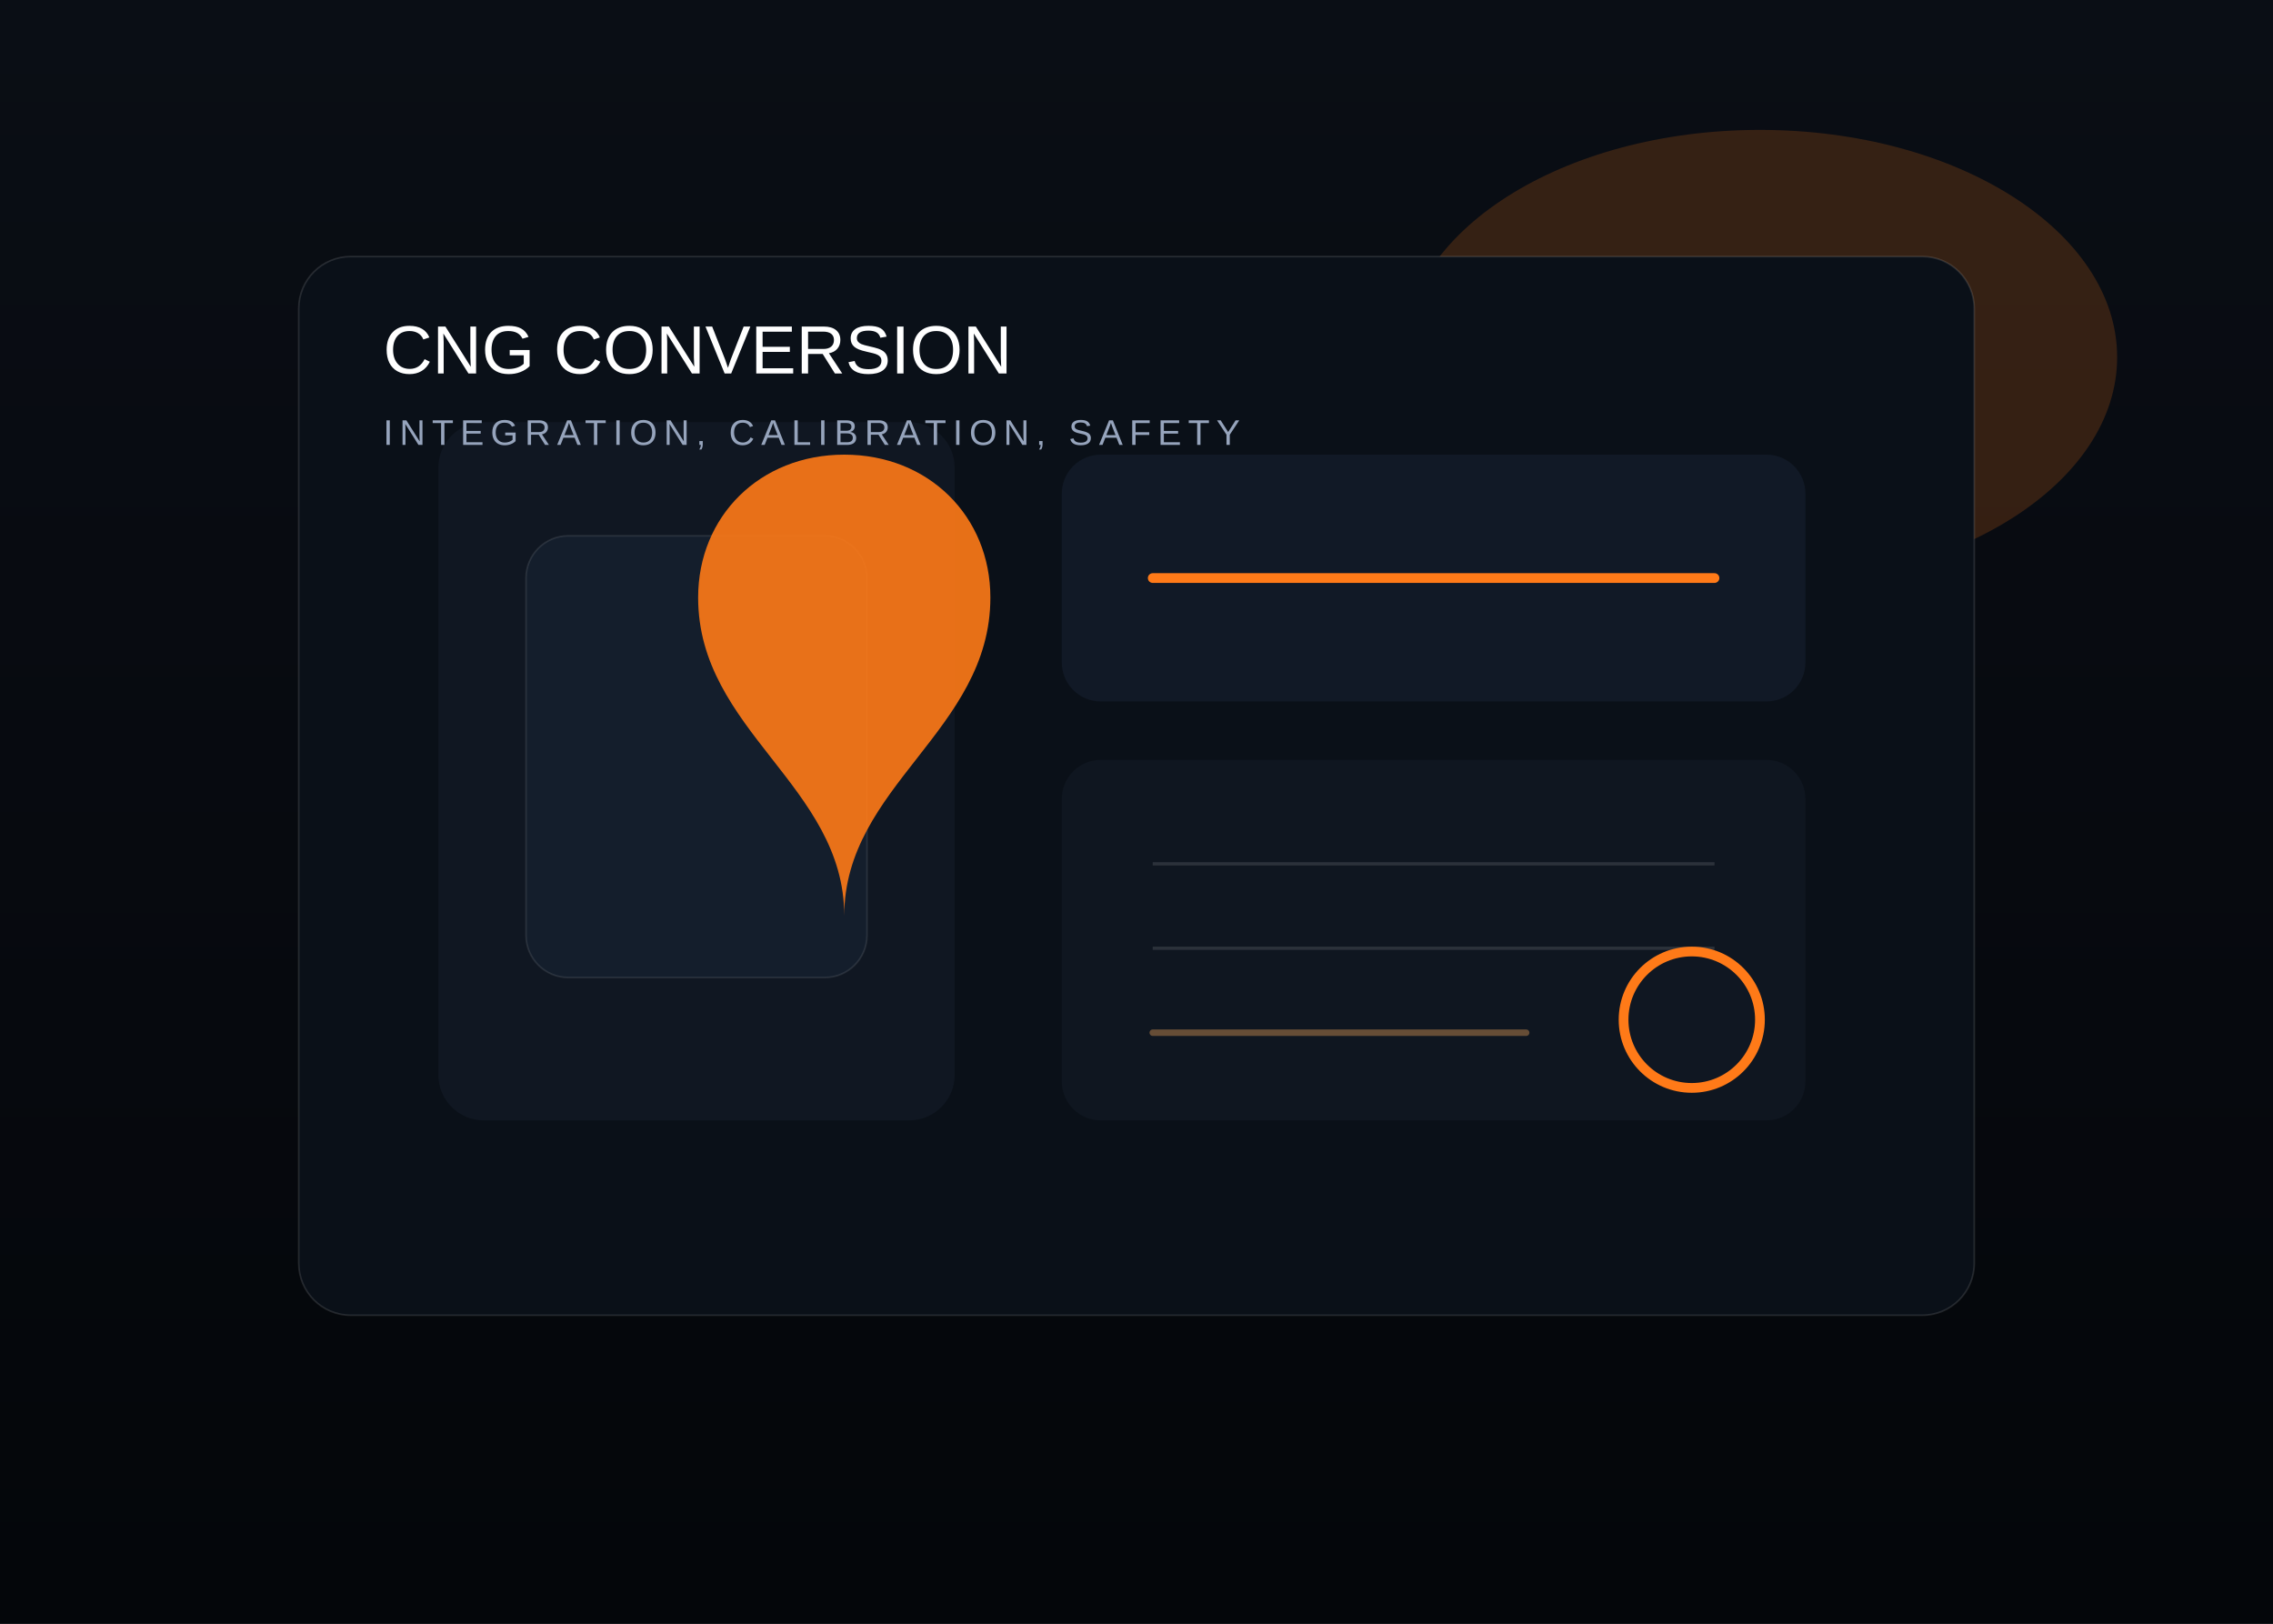
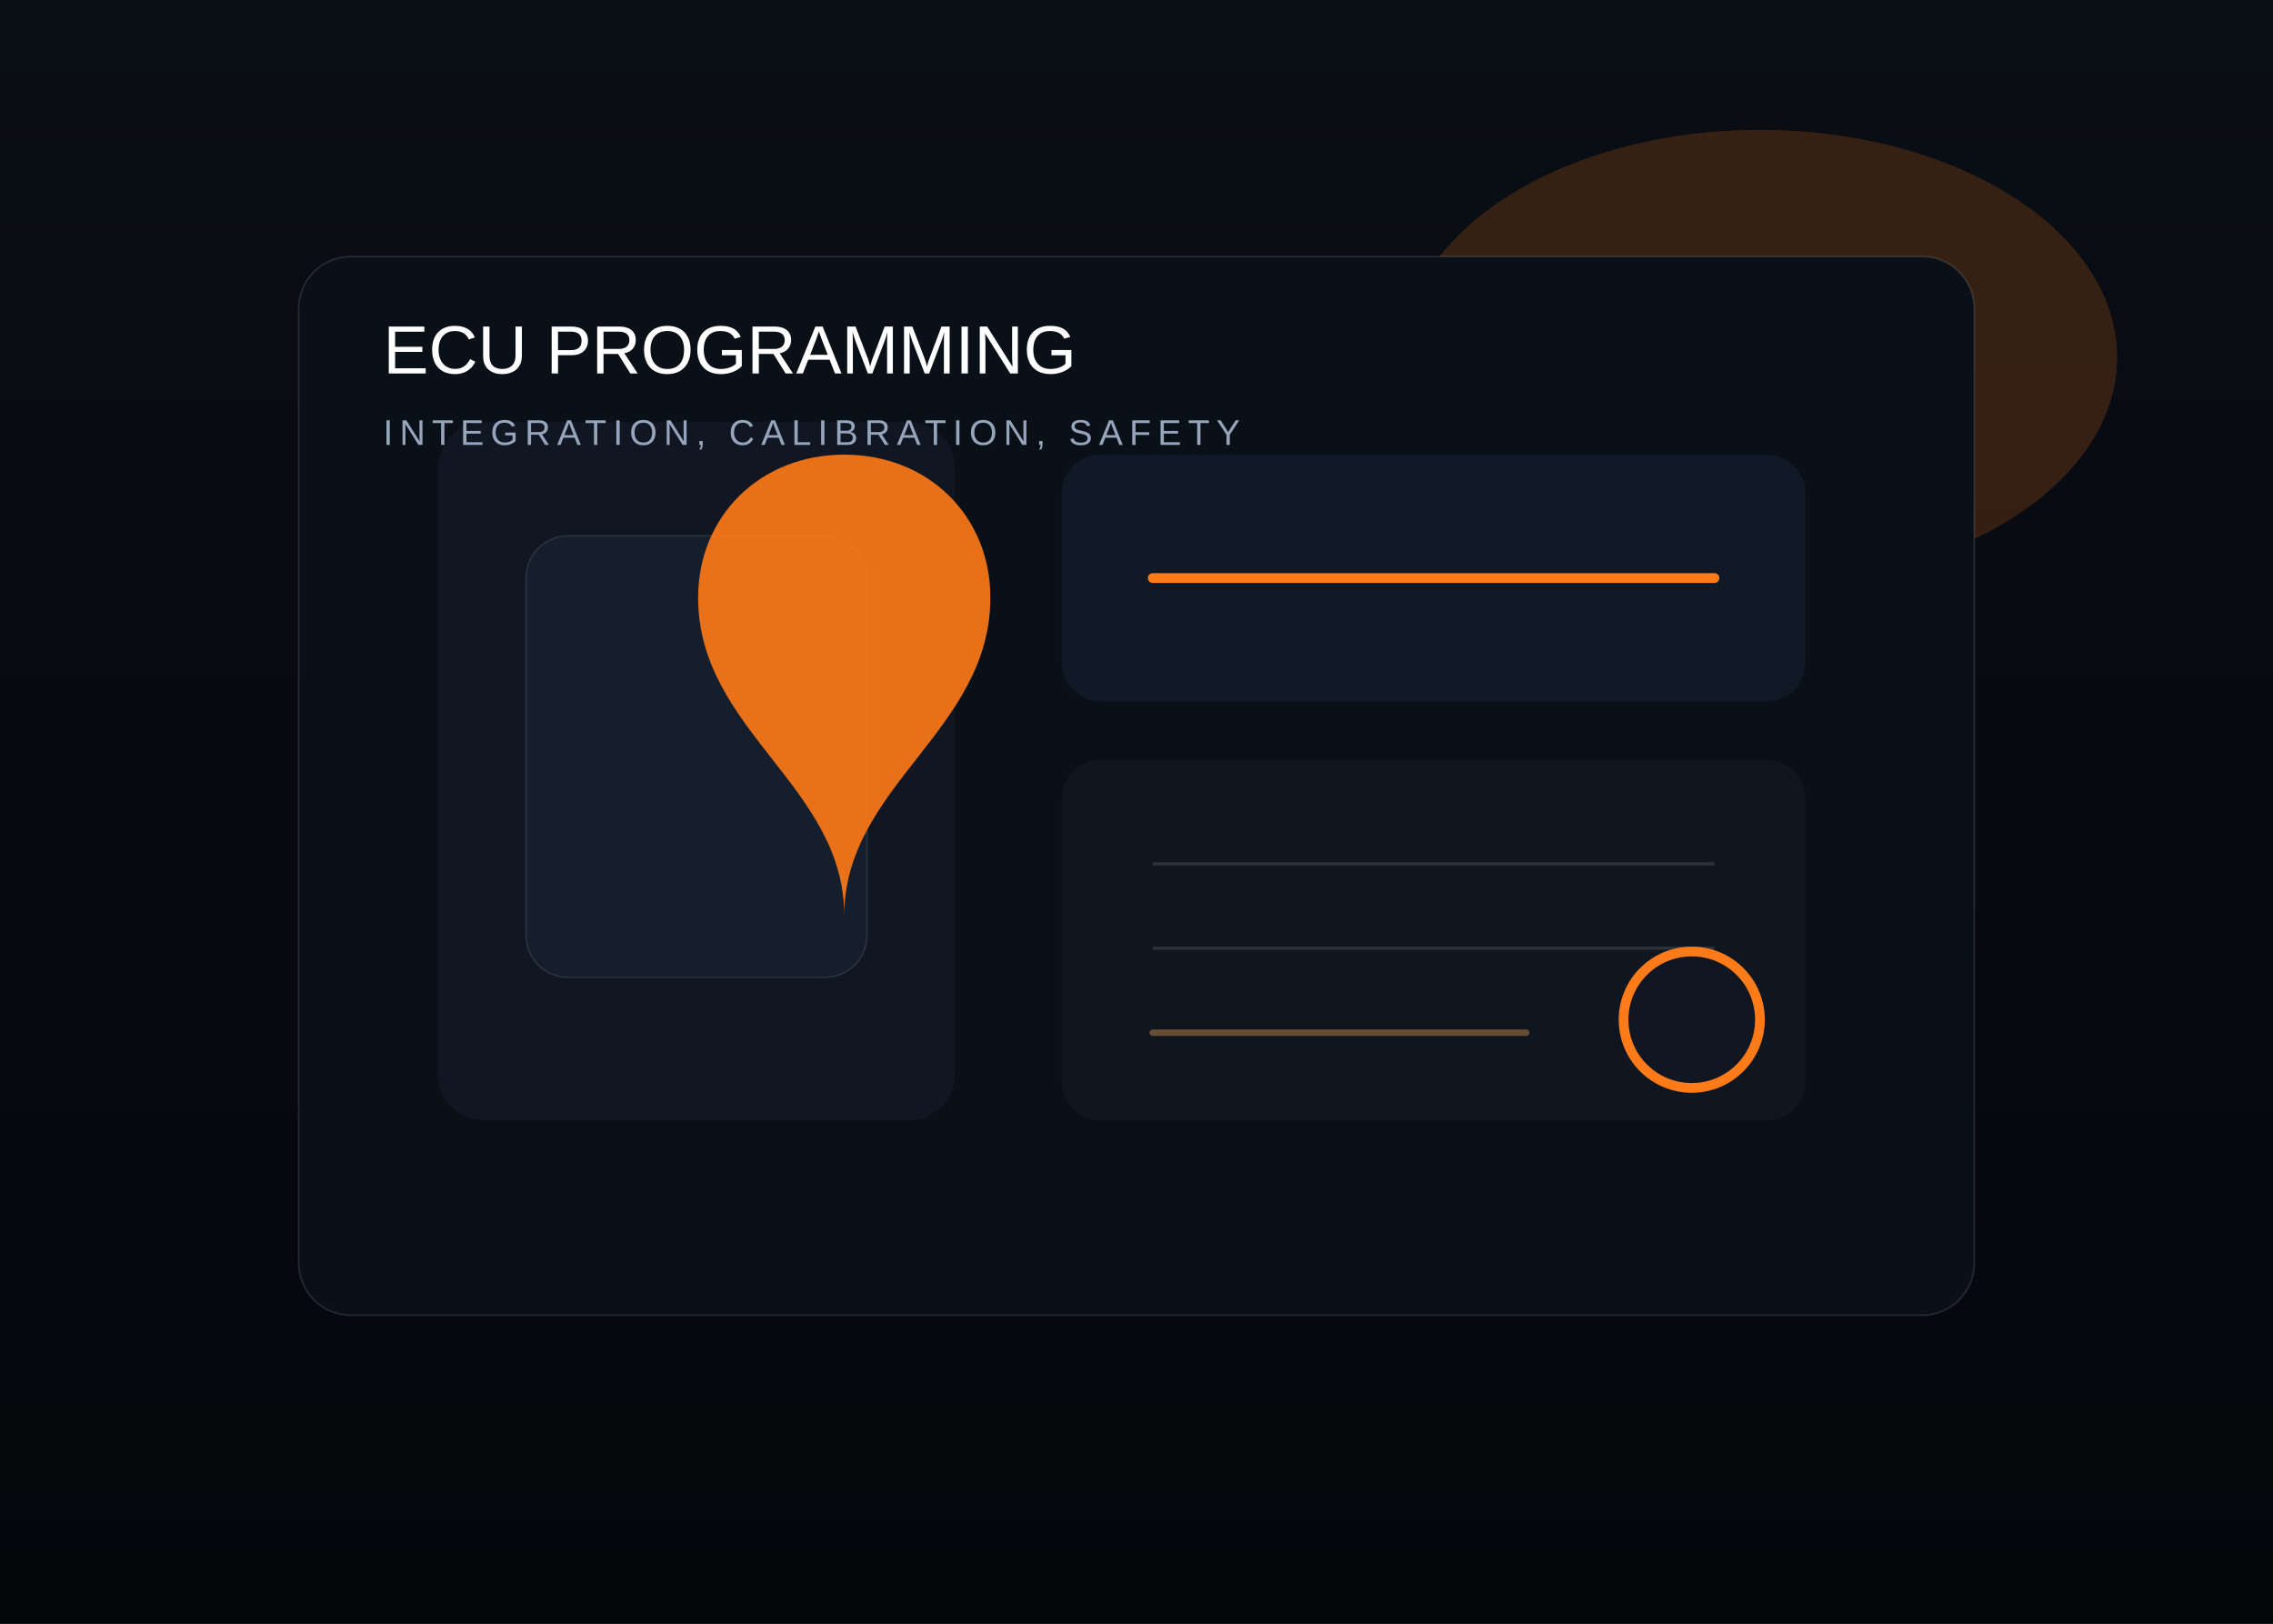
<svg xmlns="http://www.w3.org/2000/svg" width="1400" height="1000" viewBox="0 0 1400 1000" fill="none">
  <rect width="1400" height="1000" fill="#05080D" />
  <rect width="1400" height="1000" fill="url(#bg)" />
  <ellipse cx="1084" cy="220" rx="220" ry="140" fill="#FF7A18" fill-opacity="0.18" />
  <rect x="184" y="158" width="1032" height="652" rx="32" fill="#0A1018" stroke="rgba(255,255,255,0.12)" />
  <rect x="270" y="260" width="318" height="430" rx="28" fill="#101722" />
  <rect x="324" y="330" width="210" height="272" rx="26" fill="#141E2C" stroke="rgba(255,255,255,0.1)" />
  <path d="M430 368C430 318 468 280 520 280C572 280 610 318 610 368C610 450 520 484 520 564C520 484 430 450 430 368Z" fill="#FF7A18" fill-opacity="0.9" />
  <rect x="654" y="280" width="458" height="152" rx="24" fill="#111926" />
  <rect x="654" y="468" width="458" height="222" rx="24" fill="#0F1620" />
  <path d="M710 356H1056" stroke="#FF7A18" stroke-width="6" stroke-linecap="round" />
  <path d="M710 532H1056" stroke="rgba(255,255,255,0.12)" stroke-width="2" />
  <path d="M710 584H1056" stroke="rgba(255,255,255,0.12)" stroke-width="2" />
  <path d="M710 636H940" stroke="rgba(255,177,95,0.36)" stroke-width="4" stroke-linecap="round" />
  <circle cx="1042" cy="628" r="42" fill="#101722" stroke="#FF7A18" stroke-width="6" />
-   <text x="236" y="230" fill="#FFFFFF" font-family="Arial, sans-serif" font-size="42">CNG CONVERSION</text>
+   <text x="236" y="230" fill="#FFFFFF" font-family="Arial, sans-serif" font-size="42">ECU PROGRAMMING</text>
  <text x="236" y="274" fill="#96A4BC" font-family="Arial, sans-serif" font-size="22" letter-spacing="4">INTEGRATION, CALIBRATION, SAFETY</text>
  <defs>
    <linearGradient id="bg" x1="700" y1="0" x2="700" y2="1000" gradientUnits="userSpaceOnUse">
      <stop stop-color="#0A0E15" />
      <stop offset="1" stop-color="#04060A" />
    </linearGradient>
  </defs>
</svg>
